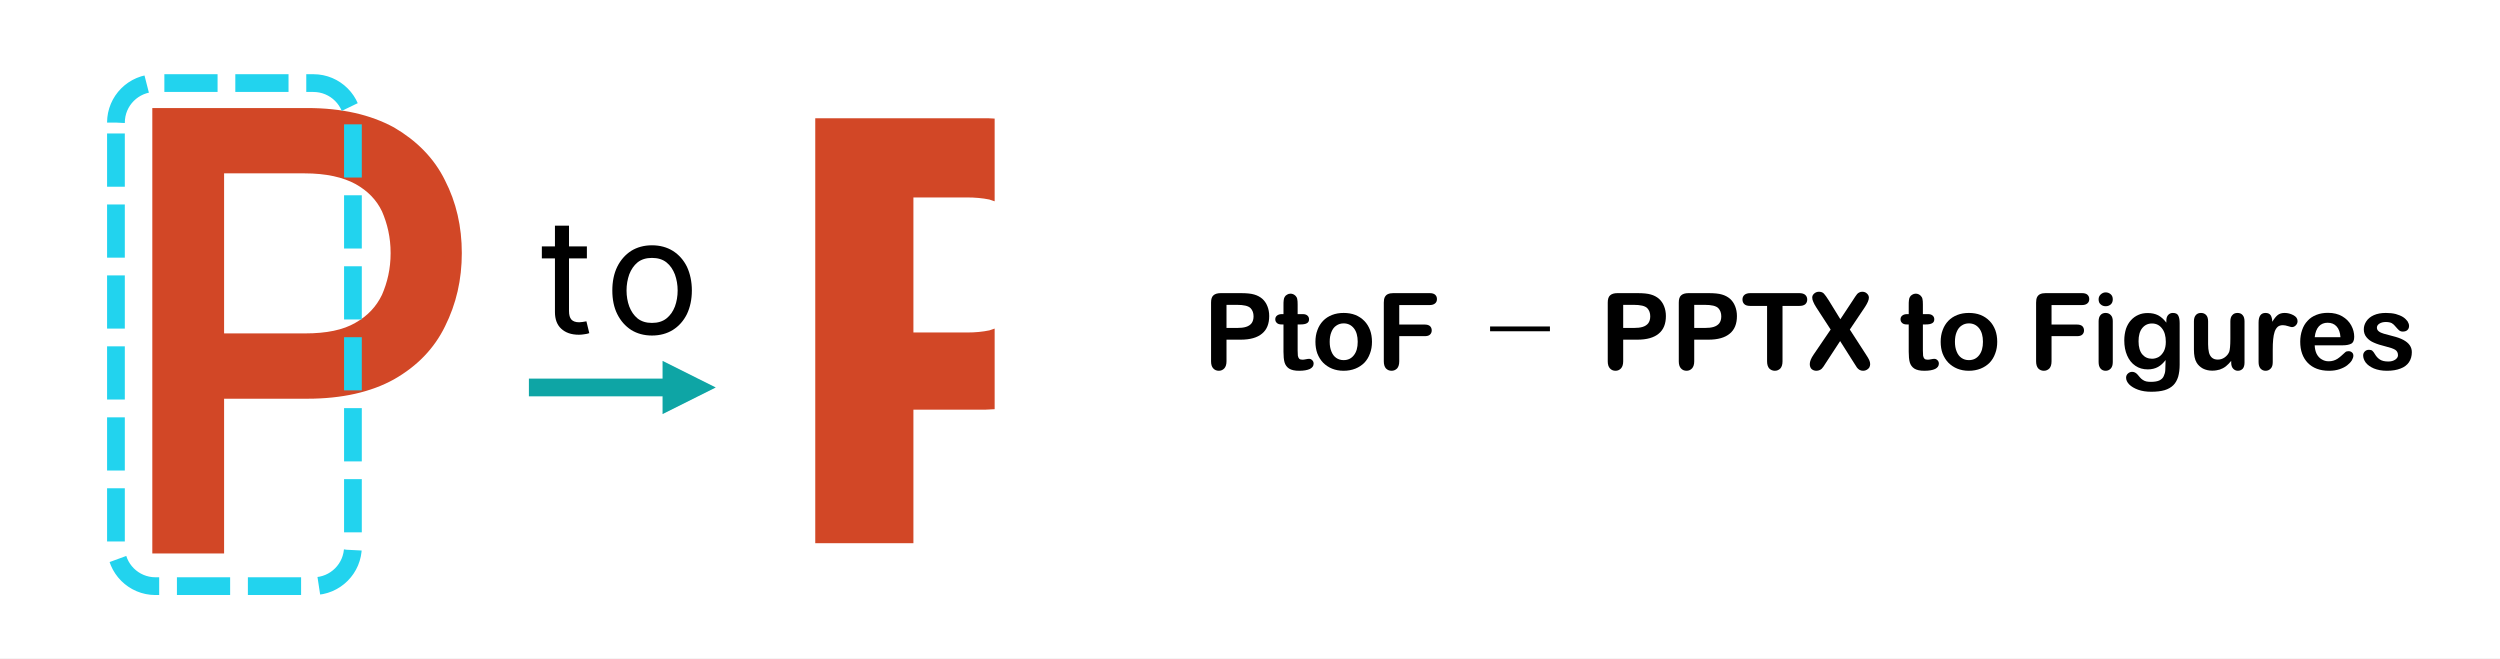
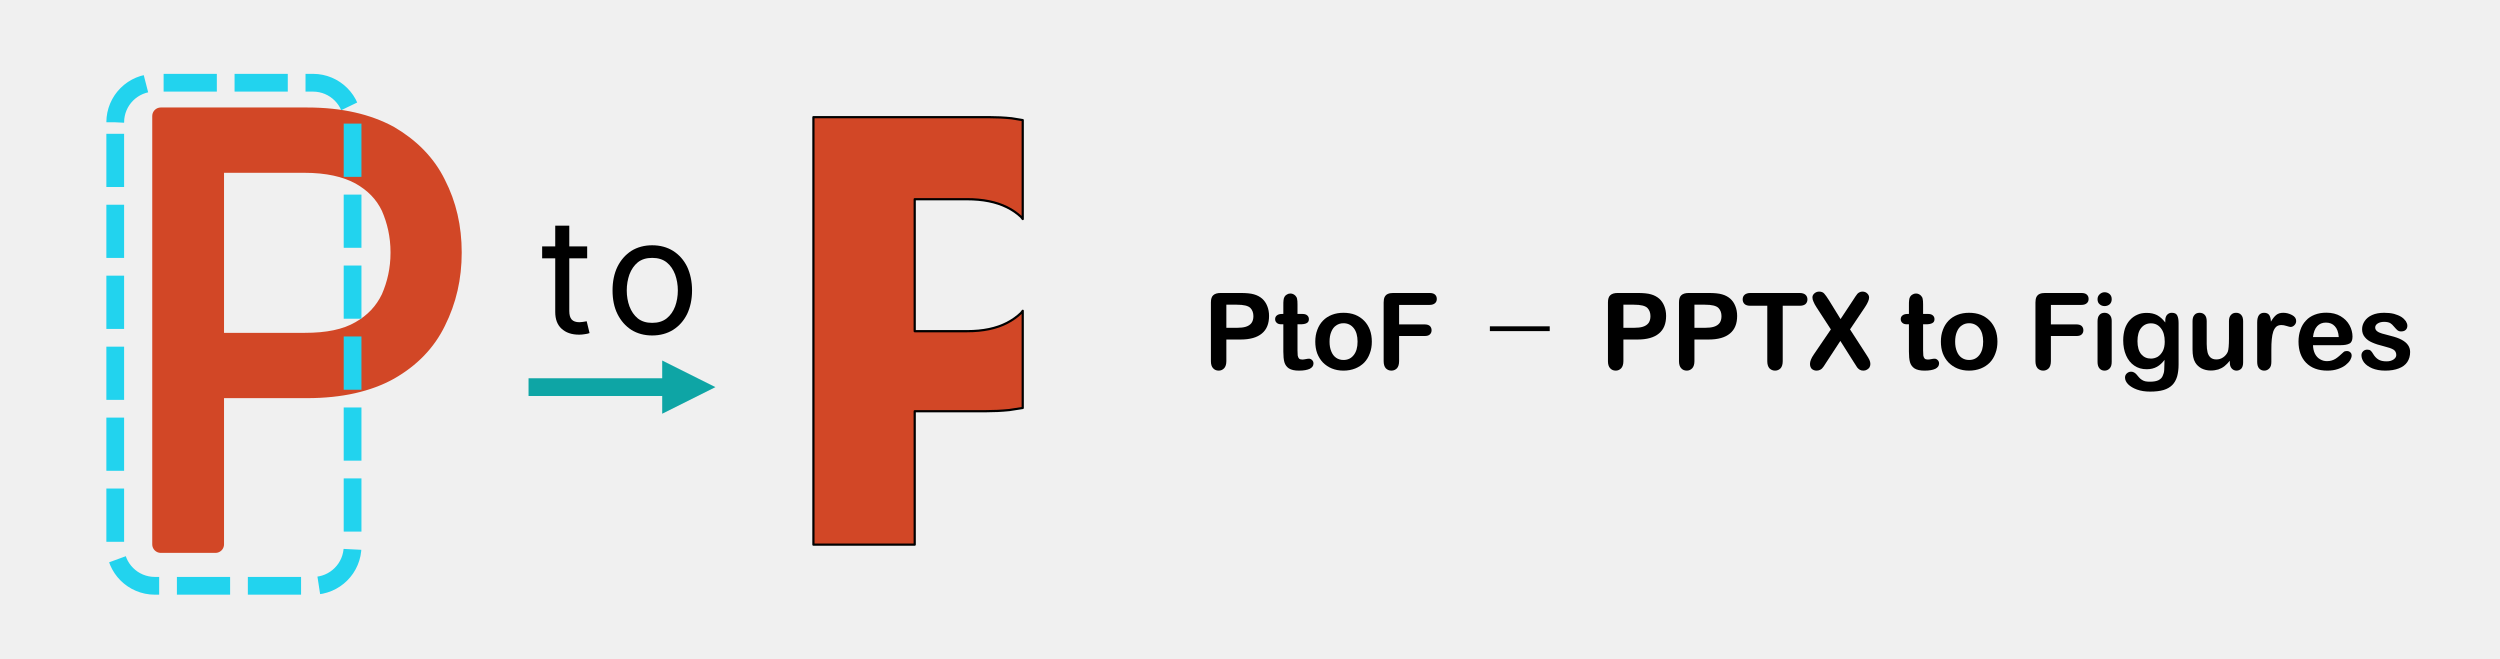
<svg xmlns="http://www.w3.org/2000/svg" xmlns:xlink="http://www.w3.org/1999/xlink" version="1.1" width="845.623" height="222.68" viewBox="0 0 845.623 222.68">
  <defs>
    <clipPath id="clip_1">
      <path transform="matrix(1,0,0,-1,-86.66055,458.0651)" d="M86.661 235.385H932.284V458.065H86.661Z" />
    </clipPath>
    <clipPath id="clip_2">
      <path transform="matrix(1,0,0,-1,-86.66055,458.0651)" d="M0 0H960V540H0Z" />
    </clipPath>
    <clipPath id="clip_3">
      <path transform="matrix(1,0,0,-1,-86.66055,458.0651)" d="M0 0H960V540H0Z" clip-rule="evenodd" />
    </clipPath>
-     <clipPath id="clip_4">
+     <path id="font_4_375" d="M.088 0V.728H.337C.394 .728 .44 .717 .477 .697 .513 .676 .541 .648 .558 .613 .576 .578 .585 .539 .585 .496 .585 .453 .576 .414 .558 .378 .541 .343 .514 .315 .477 .294 .441 .274 .394 .263 .337 .263H.161V.345H.333C.371 .345 .402 .351 .426 .365 .449 .378 .466 .396 .477 .419 .487 .442 .493 .467 .493 .496 .493 .525 .487 .55 .477 .573 .466 .596 .449 .613 .426 .626 .402 .639 .371 .646 .332 .646H.181V0H.088Z" />
+     <clipPath id="clip_5">
      <path transform="matrix(1,0,0,-1,-86.66055,458.0651)" d="M0 0H960V540H0Z" clip-rule="evenodd" />
    </clipPath>
-     <path id="font_5_375" d="M.088 0V.728H.337C.394 .728 .44 .717 .477 .697 .513 .676 .541 .648 .558 .613 .576 .578 .585 .539 .585 .496 .585 .453 .576 .414 .558 .378 .541 .343 .514 .315 .477 .294 .441 .274 .394 .263 .337 .263H.161V.345H.333C.371 .345 .402 .351 .426 .365 .449 .378 .466 .396 .477 .419 .487 .442 .493 .467 .493 .496 .493 .525 .487 .55 .477 .573 .466 .596 .449 .613 .426 .626 .402 .639 .371 .646 .332 .646H.181V0H.088Z" />
-     <clipPath id="clip_6">
+     <path id="font_6_888" d="M.292 .546V.471H.01V.546H.292M.092 .676H.18V.142C.18 .117 .185 .099 .195 .088 .205 .077 .221 .071 .244 .071 .25 .071 .257 .072 .265 .073 .274 .075 .282 .076 .289 .077L.307 .003C.298-0 .288-.003 .276-.004 .265-.006 .253-.007 .242-.007 .194-.007 .158 .006 .131 .031 .105 .055 .092 .09 .092 .135V.676Z" />
+     <path id="font_6_790" d="M.299-.012C.25-.012 .206 0 .169 .023 .132 .047 .103 .08 .082 .122 .061 .164 .051 .214 .051 .27 .051 .326 .061 .376 .082 .419 .103 .461 .132 .494 .169 .518 .206 .541 .25 .553 .299 .553 .349 .553 .393 .541 .43 .518 .468 .494 .497 .461 .518 .419 .538 .376 .549 .326 .549 .27 .549 .214 .538 .164 .518 .122 .497 .08 .468 .047 .43 .023 .393 0 .349-.012 .299-.012M.299 .067C.336 .067 .366 .076 .39 .095 .414 .114 .431 .139 .443 .17 .454 .2 .46 .234 .46 .27 .46 .306 .454 .339 .443 .37 .431 .401 .414 .427 .39 .446 .366 .465 .336 .474 .299 .474 .263 .474 .233 .465 .209 .446 .186 .427 .169 .402 .157 .371 .146 .34 .14 .306 .14 .27 .14 .234 .146 .2 .157 .17 .169 .139 .186 .114 .209 .095 .233 .076 .263 .067 .299 .067Z" />
+     <clipPath id="clip_7">
      <path transform="matrix(1,0,0,-1,-86.66055,458.0651)" d="M0 0H960V540H0Z" clip-rule="evenodd" />
    </clipPath>
-     <path id="font_7_888" d="M.292 .546V.471H.01V.546H.292M.092 .676H.18V.142C.18 .117 .185 .099 .195 .088 .205 .077 .221 .071 .244 .071 .25 .071 .257 .072 .265 .073 .274 .075 .282 .076 .289 .077L.307 .003C.298-0 .288-.003 .276-.004 .265-.006 .253-.007 .242-.007 .194-.007 .158 .006 .131 .031 .105 .055 .092 .09 .092 .135V.676Z" />
-     <path id="font_7_790" d="M.299-.012C.25-.012 .206 0 .169 .023 .132 .047 .103 .08 .082 .122 .061 .164 .051 .214 .051 .27 .051 .326 .061 .376 .082 .419 .103 .461 .132 .494 .169 .518 .206 .541 .25 .553 .299 .553 .349 .553 .393 .541 .43 .518 .468 .494 .497 .461 .518 .419 .538 .376 .549 .326 .549 .27 .549 .214 .538 .164 .518 .122 .497 .08 .468 .047 .43 .023 .393 0 .349-.012 .299-.012M.299 .067C.336 .067 .366 .076 .39 .095 .414 .114 .431 .139 .443 .17 .454 .2 .46 .234 .46 .27 .46 .306 .454 .339 .443 .37 .431 .401 .414 .427 .39 .446 .366 .465 .336 .474 .299 .474 .263 .474 .233 .465 .209 .446 .186 .427 .169 .402 .157 .371 .146 .34 .14 .306 .14 .27 .14 .234 .146 .2 .157 .17 .169 .139 .186 .114 .209 .095 .233 .076 .263 .067 .299 .067Z" />
-     <clipPath id="clip_8">
+     <path id="font_8_51" d="M.356 .279H.223V.076C.223 .047 .216 .025 .203 .01 .189-.005 .172-.013 .151-.013 .129-.013 .111-.005 .098 .01 .085 .024 .078 .046 .078 .075V.627C.078 .659 .085 .682 .1 .695 .115 .709 .138 .716 .17 .716H.356C.411 .716 .453 .712 .483 .703 .512 .695 .538 .681 .559 .663 .58 .644 .596 .621 .607 .593 .618 .566 .624 .535 .624 .501 .624 .428 .602 .373 .557 .336 .512 .298 .445 .279 .356 .279M.321 .606H.223V.389H.321C.355 .389 .384 .392 .406 .399 .429 .406 .447 .418 .459 .434 .471 .451 .477 .472 .477 .498 .477 .529 .468 .555 .449 .575 .428 .596 .386 .606 .321 .606Z" />
+     <path id="font_8_87" d="M.076 .519H.091V.598C.091 .62 .091 .637 .093 .649 .094 .661 .097 .671 .102 .68 .107 .689 .115 .697 .125 .702 .134 .708 .145 .711 .157 .711 .174 .711 .189 .705 .203 .692 .212 .683 .218 .673 .22 .661 .223 .649 .224 .632 .224 .609V.519H.273C.292 .519 .306 .514 .316 .505 .326 .496 .331 .485 .331 .47 .331 .452 .324 .44 .31 .433 .296 .425 .275 .422 .249 .422H.224V.177C.224 .156 .225 .14 .226 .129 .228 .117 .232 .108 .238 .101 .244 .094 .255 .091 .269 .091 .277 .091 .287 .092 .301 .095 .314 .098 .325 .099 .332 .099 .343 .099 .352 .095 .361 .086 .37 .077 .374 .067 .374 .054 .374 .032 .362 .016 .339 .004 .315-.007 .282-.013 .238-.013 .196-.013 .165-.006 .143 .008 .122 .022 .108 .042 .101 .066 .094 .091 .091 .124 .091 .166V.422H.073C.054 .422 .039 .426 .029 .436 .019 .445 .014 .456 .014 .47 .014 .485 .019 .496 .03 .505 .041 .514 .056 .519 .076 .519Z" />
+     <path id="font_8_82" d="M.568 .259C.568 .219 .562 .182 .549 .149 .537 .115 .519 .086 .496 .062 .472 .038 .444 .02 .412 .007 .379-.006 .342-.013 .302-.013 .261-.013 .225-.006 .193 .007 .161 .02 .133 .039 .109 .063 .086 .087 .068 .116 .055 .149 .043 .182 .037 .219 .037 .259 .037 .299 .043 .336 .056 .37 .068 .403 .086 .432 .109 .456 .132 .48 .16 .498 .193 .511 .226 .524 .262 .53 .302 .53 .342 .53 .379 .524 .412 .511 .444 .498 .473 .479 .496 .455 .52 .431 .537 .402 .55 .369 .562 .336 .568 .299 .568 .259M.434 .259C.434 .313 .422 .356 .398 .386 .374 .416 .342 .432 .302 .432 .276 .432 .253 .425 .233 .411 .213 .398 .198 .378 .187 .351 .176 .325 .171 .294 .171 .259 .171 .224 .176 .194 .187 .168 .197 .142 .212 .122 .232 .108 .252 .094 .275 .087 .302 .087 .342 .087 .374 .102 .398 .133 .422 .163 .434 .205 .434 .259Z" />
+     <path id="font_8_41" d="M.506 .604H.22V.421H.459C.481 .421 .498 .416 .509 .406 .519 .396 .525 .383 .525 .366 .525 .349 .519 .336 .508 .326 .497 .316 .481 .312 .459 .312H.22V.076C.22 .046 .213 .024 .2 .009 .186-.005 .169-.013 .148-.013 .126-.013 .109-.005 .095 .009 .082 .024 .075 .046 .075 .076V.627C.075 .648 .078 .665 .084 .678 .091 .691 .1 .701 .114 .707 .127 .713 .144 .716 .164 .716H.506C.529 .716 .546 .711 .557 .701 .569 .69 .574 .677 .574 .66 .574 .644 .569 .63 .557 .62 .546 .61 .529 .604 .506 .604Z" />
+     <clipPath id="clip_9">
      <path transform="matrix(1,0,0,-1,-86.66055,458.0651)" d="M0 0H960V540H0Z" clip-rule="evenodd" />
    </clipPath>
-     <path id="font_9_51" d="M.356 .279H.223V.076C.223 .047 .216 .025 .203 .01 .189-.005 .172-.013 .151-.013 .129-.013 .111-.005 .098 .01 .085 .024 .078 .046 .078 .075V.627C.078 .659 .085 .682 .1 .695 .115 .709 .138 .716 .17 .716H.356C.411 .716 .453 .712 .483 .703 .512 .695 .538 .681 .559 .663 .58 .644 .596 .621 .607 .593 .618 .566 .624 .535 .624 .501 .624 .428 .602 .373 .557 .336 .512 .298 .445 .279 .356 .279M.321 .606H.223V.389H.321C.355 .389 .384 .392 .406 .399 .429 .406 .447 .418 .459 .434 .471 .451 .477 .472 .477 .498 .477 .529 .468 .555 .449 .575 .428 .596 .386 .606 .321 .606Z" />
-     <path id="font_9_87" d="M.076 .519H.091V.598C.091 .62 .091 .637 .093 .649 .094 .661 .097 .671 .102 .68 .107 .689 .115 .697 .125 .702 .134 .708 .145 .711 .157 .711 .174 .711 .189 .705 .203 .692 .212 .683 .218 .673 .22 .661 .223 .649 .224 .632 .224 .609V.519H.273C.292 .519 .306 .514 .316 .505 .326 .496 .331 .485 .331 .47 .331 .452 .324 .44 .31 .433 .296 .425 .275 .422 .249 .422H.224V.177C.224 .156 .225 .14 .226 .129 .228 .117 .232 .108 .238 .101 .244 .094 .255 .091 .269 .091 .277 .091 .287 .092 .301 .095 .314 .098 .325 .099 .332 .099 .343 .099 .352 .095 .361 .086 .37 .077 .374 .067 .374 .054 .374 .032 .362 .016 .339 .004 .315-.007 .282-.013 .238-.013 .196-.013 .165-.006 .143 .008 .122 .022 .108 .042 .101 .066 .094 .091 .091 .124 .091 .166V.422H.073C.054 .422 .039 .426 .029 .436 .019 .445 .014 .456 .014 .47 .014 .485 .019 .496 .03 .505 .041 .514 .056 .519 .076 .519Z" />
-     <path id="font_9_82" d="M.568 .259C.568 .219 .562 .182 .549 .149 .537 .115 .519 .086 .496 .062 .472 .038 .444 .02 .412 .007 .379-.006 .342-.013 .302-.013 .261-.013 .225-.006 .193 .007 .161 .02 .133 .039 .109 .063 .086 .087 .068 .116 .055 .149 .043 .182 .037 .219 .037 .259 .037 .299 .043 .336 .056 .37 .068 .403 .086 .432 .109 .456 .132 .48 .16 .498 .193 .511 .226 .524 .262 .53 .302 .53 .342 .53 .379 .524 .412 .511 .444 .498 .473 .479 .496 .455 .52 .431 .537 .402 .55 .369 .562 .336 .568 .299 .568 .259M.434 .259C.434 .313 .422 .356 .398 .386 .374 .416 .342 .432 .302 .432 .276 .432 .253 .425 .233 .411 .213 .398 .198 .378 .187 .351 .176 .325 .171 .294 .171 .259 .171 .224 .176 .194 .187 .168 .197 .142 .212 .122 .232 .108 .252 .094 .275 .087 .302 .087 .342 .087 .374 .102 .398 .133 .422 .163 .434 .205 .434 .259Z" />
-     <path id="font_9_41" d="M.506 .604H.22V.421H.459C.481 .421 .498 .416 .509 .406 .519 .396 .525 .383 .525 .366 .525 .349 .519 .336 .508 .326 .497 .316 .481 .312 .459 .312H.22V.076C.22 .046 .213 .024 .2 .009 .186-.005 .169-.013 .148-.013 .126-.013 .109-.005 .095 .009 .082 .024 .075 .046 .075 .076V.627C.075 .648 .078 .665 .084 .678 .091 .691 .1 .701 .114 .707 .127 .713 .144 .716 .164 .716H.506C.529 .716 .546 .711 .557 .701 .569 .69 .574 .677 .574 .66 .574 .644 .569 .63 .557 .62 .546 .61 .529 .604 .506 .604Z" />
-     <clipPath id="clip_10">
+     <path id="font_10_695" d="M.781 .403V.358H.219V.403H.781Z" />
+     <clipPath id="clip_11">
      <path transform="matrix(1,0,0,-1,-86.66055,458.0651)" d="M0 0H960V540H0Z" clip-rule="evenodd" />
    </clipPath>
-     <path id="font_11_695" d="M.781 .403V.358H.219V.403H.781Z" />
-     <clipPath id="clip_12">
-       <path transform="matrix(1,0,0,-1,-86.66055,458.0651)" d="M0 0H960V540H0Z" clip-rule="evenodd" />
-     </clipPath>
-     <path id="font_9_55" d="M.543 .596H.385V.076C.385 .046 .378 .024 .365 .009 .351-.005 .334-.013 .313-.013 .292-.013 .274-.005 .26 .009 .247 .024 .24 .046 .24 .076V.596H.082C.057 .596 .039 .601 .027 .612 .015 .623 .009 .638 .009 .656 .009 .674 .015 .689 .028 .7 .04 .71 .058 .716 .082 .716H.543C.568 .716 .587 .71 .599 .699 .611 .688 .617 .673 .617 .656 .617 .638 .611 .623 .599 .612 .586 .601 .568 .596 .543 .596Z" />
-     <path id="font_9_59" d="M.052 .139 .212 .374 .077 .582C.064 .602 .055 .619 .049 .634 .042 .648 .039 .662 .039 .675 .039 .689 .045 .701 .057 .712 .07 .723 .084 .729 .102 .729 .122 .729 .138 .723 .149 .711 .16 .699 .176 .677 .196 .645L.303 .471 .418 .645C.427 .659 .435 .672 .442 .682 .449 .693 .455 .701 .461 .708 .468 .715 .475 .72 .482 .723 .49 .727 .499 .729 .509 .729 .527 .729 .542 .723 .553 .712 .565 .701 .571 .688 .571 .673 .571 .652 .558 .622 .533 .584L.392 .374 .544 .139C.558 .118 .568 .101 .574 .088 .58 .074 .583 .062 .583 .049 .583 .038 .58 .028 .575 .018 .569 .009 .561 .001 .551-.004 .541-.01 .53-.013 .517-.013 .503-.013 .492-.01 .482-.004 .473 .002 .465 .009 .459 .017 .454 .026 .443 .042 .427 .067L.301 .266 .167 .061C.157 .044 .149 .033 .145 .027 .14 .02 .135 .014 .129 .007 .123 .001 .115-.004 .107-.007 .098-.011 .089-.013 .077-.013 .06-.013 .045-.007 .033 .003 .022 .014 .016 .03 .016 .05 .016 .075 .028 .104 .052 .139Z" />
-     <path id="font_9_3" d="M0 0Z" />
-     <path id="font_9_76" d="M.202 .454V.069C.202 .042 .196 .022 .183 .008 .17-.006 .154-.013 .135-.013 .115-.013 .099-.006 .087 .008 .075 .022 .069 .042 .069 .069V.451C.069 .477 .075 .497 .087 .51 .099 .524 .115 .53 .135 .53 .154 .53 .17 .524 .183 .51 .196 .497 .202 .478 .202 .454M.136 .593C.118 .593 .102 .598 .089 .61 .075 .621 .069 .637 .069 .658 .069 .677 .076 .692 .089 .704 .103 .717 .118 .723 .136 .723 .153 .723 .169 .717 .182 .706 .195 .695 .202 .679 .202 .658 .202 .638 .196 .622 .183 .61 .17 .599 .154 .593 .136 .593Z" />
-     <path id="font_9_74" d="M.559 .433V.045C.559 .001 .554-.037 .545-.069 .535-.101 .52-.128 .5-.148 .479-.169 .451-.185 .418-.195 .384-.205 .342-.21 .292-.21 .246-.21 .205-.204 .169-.191 .133-.178 .105-.161 .085-.141 .066-.121 .056-.1 .056-.078 .056-.062 .062-.049 .073-.039 .084-.029 .097-.023 .113-.023 .132-.023 .149-.032 .164-.049 .171-.058 .179-.066 .186-.075 .194-.084 .202-.092 .212-.098 .221-.105 .232-.109 .245-.113 .258-.116 .273-.117 .29-.117 .325-.117 .351-.112 .37-.103 .389-.093 .403-.08 .41-.062 .418-.045 .423-.027 .424-.007 .425 .013 .426 .045 .427 .088 .406 .06 .383 .038 .356 .023 .329 .008 .297 0 .26 0 .215 0 .176 .011 .143 .034 .109 .057 .084 .089 .066 .13 .048 .171 .039 .218 .039 .272 .039 .312 .045 .348 .055 .381 .066 .413 .082 .44 .102 .462 .122 .484 .146 .501 .172 .512 .198 .524 .227 .529 .259 .529 .297 .529 .329 .522 .357 .508 .385 .493 .41 .47 .434 .439V.458C.434 .481 .44 .499 .451 .511 .463 .524 .477 .53 .495 .53 .521 .53 .538 .522 .546 .505 .555 .488 .559 .464 .559 .433M.173 .264C.173 .21 .185 .169 .208 .141 .232 .113 .262 .1 .3 .1 .322 .1 .343 .106 .363 .117 .382 .129 .398 .147 .411 .171 .423 .195 .429 .224 .429 .258 .429 .313 .417 .355 .393 .385 .369 .416 .338 .431 .299 .431 .261 .431 .23 .416 .207 .387 .184 .358 .173 .317 .173 .264Z" />
-     <path id="font_9_88" d="M.415 .063V.08C.399 .06 .382 .043 .365 .029 .347 .015 .328 .005 .307-.002 .286-.008 .263-.012 .236-.012 .204-.012 .175-.005 .149 .008 .124 .022 .104 .04 .09 .064 .073 .092 .065 .133 .065 .186V.451C.065 .477 .071 .497 .083 .51 .095 .524 .111 .53 .131 .53 .151 .53 .167 .524 .18 .51 .192 .497 .198 .477 .198 .451V.237C.198 .206 .201 .18 .206 .159 .211 .138 .221 .122 .234 .11 .248 .098 .266 .092 .289 .092 .312 .092 .333 .098 .353 .112 .372 .125 .387 .143 .396 .164 .403 .183 .407 .224 .407 .288V.451C.407 .477 .413 .497 .426 .51 .438 .524 .454 .53 .474 .53 .494 .53 .51 .524 .522 .51 .534 .497 .54 .477 .54 .451V.064C.54 .038 .534 .019 .523 .006 .511-.006 .496-.013 .478-.013 .46-.013 .445-.006 .433 .007 .421 .02 .415 .039 .415 .063Z" />
-     <path id="font_9_85" d="M.201 .18V.068C.201 .041 .195 .021 .182 .008 .169-.006 .153-.013 .134-.013 .115-.013 .099-.006 .086 .008 .074 .022 .068 .042 .068 .069V.44C.068 .5 .09 .53 .133 .53 .155 .53 .171 .523 .181 .509 .19 .495 .196 .474 .197 .447 .213 .474 .229 .495 .246 .509 .263 .523 .285 .53 .313 .53 .341 .53 .368 .523 .395 .509 .421 .495 .434 .477 .434 .453 .434 .437 .428 .424 .417 .413 .406 .402 .394 .397 .381 .397 .376 .397 .364 .4 .345 .406 .327 .412 .31 .415 .296 .415 .276 .415 .26 .41 .248 .4 .236 .389 .226 .374 .219 .354 .212 .334 .208 .31 .205 .282 .202 .254 .201 .22 .201 .18Z" />
-     <path id="font_9_72" d="M.441 .226H.18C.181 .195 .187 .169 .198 .146 .21 .123 .226 .105 .246 .094 .266 .082 .287 .076 .311 .076 .327 .076 .342 .078 .355 .082 .368 .086 .381 .091 .393 .099 .405 .107 .417 .116 .427 .125 .438 .134 .451 .146 .468 .162 .475 .168 .484 .171 .497 .171 .511 .171 .522 .167 .53 .159 .539 .152 .543 .141 .543 .128 .543 .116 .538 .101 .529 .085 .519 .069 .505 .054 .486 .039 .467 .024 .443 .012 .414 .002 .385-.008 .352-.013 .315-.013 .229-.013 .163 .012 .115 .061 .068 .11 .044 .176 .044 .26 .044 .299 .05 .336 .062 .37 .073 .403 .09 .432 .113 .456 .135 .481 .163 .499 .196 .512 .229 .525 .265 .531 .305 .531 .357 .531 .402 .52 .439 .498 .476 .476 .504 .448 .523 .413 .542 .378 .551 .342 .551 .306 .551 .272 .541 .25 .522 .241 .503 .231 .476 .226 .441 .226M.18 .302H.422C.419 .347 .406 .382 .385 .404 .364 .427 .336 .438 .301 .438 .268 .438 .24 .427 .219 .404 .198 .381 .185 .347 .18 .302Z" />
-     <path id="font_9_86" d="M.498 .162C.498 .125 .489 .094 .471 .067 .453 .041 .427 .021 .392 .008 .357-.006 .314-.013 .264-.013 .216-.013 .175-.005 .141 .009 .107 .024 .082 .042 .065 .064 .049 .086 .041 .109 .041 .131 .041 .146 .046 .158 .057 .169 .067 .179 .08 .184 .096 .184 .11 .184 .121 .181 .128 .174 .136 .167 .143 .157 .15 .145 .164 .121 .18 .104 .199 .092 .218 .08 .244 .074 .277 .074 .304 .074 .325 .08 .343 .092 .36 .104 .368 .118 .368 .133 .368 .156 .359 .173 .342 .184 .324 .195 .295 .205 .254 .215 .208 .226 .171 .238 .142 .251 .113 .263 .09 .28 .073 .301 .056 .321 .047 .346 .047 .376 .047 .403 .055 .428 .071 .452 .087 .476 .11 .495 .141 .509 .172 .523 .21 .53 .254 .53 .288 .53 .319 .527 .347 .52 .374 .512 .397 .503 .416 .491 .434 .479 .448 .465 .458 .451 .467 .436 .472 .422 .472 .408 .472 .392 .467 .38 .457 .37 .447 .36 .432 .355 .413 .355 .399 .355 .388 .359 .378 .367 .369 .375 .358 .387 .345 .402 .335 .415 .323 .426 .31 .434 .296 .441 .277 .445 .254 .445 .23 .445 .21 .44 .194 .43 .178 .42 .17 .407 .17 .392 .17 .378 .176 .366 .188 .357 .199 .348 .215 .341 .235 .335 .255 .329 .282 .322 .317 .313 .358 .303 .392 .291 .418 .277 .444 .263 .464 .247 .478 .227 .491 .208 .498 .187 .498 .162Z" />
+     <path id="font_8_55" d="M.543 .596H.385V.076C.385 .046 .378 .024 .365 .009 .351-.005 .334-.013 .313-.013 .292-.013 .274-.005 .26 .009 .247 .024 .24 .046 .24 .076V.596H.082C.057 .596 .039 .601 .027 .612 .015 .623 .009 .638 .009 .656 .009 .674 .015 .689 .028 .7 .04 .71 .058 .716 .082 .716H.543C.568 .716 .587 .71 .599 .699 .611 .688 .617 .673 .617 .656 .617 .638 .611 .623 .599 .612 .586 .601 .568 .596 .543 .596Z" />
+     <path id="font_8_59" d="M.052 .139 .212 .374 .077 .582C.064 .602 .055 .619 .049 .634 .042 .648 .039 .662 .039 .675 .039 .689 .045 .701 .057 .712 .07 .723 .084 .729 .102 .729 .122 .729 .138 .723 .149 .711 .16 .699 .176 .677 .196 .645L.303 .471 .418 .645C.427 .659 .435 .672 .442 .682 .449 .693 .455 .701 .461 .708 .468 .715 .475 .72 .482 .723 .49 .727 .499 .729 .509 .729 .527 .729 .542 .723 .553 .712 .565 .701 .571 .688 .571 .673 .571 .652 .558 .622 .533 .584L.392 .374 .544 .139C.558 .118 .568 .101 .574 .088 .58 .074 .583 .062 .583 .049 .583 .038 .58 .028 .575 .018 .569 .009 .561 .001 .551-.004 .541-.01 .53-.013 .517-.013 .503-.013 .492-.01 .482-.004 .473 .002 .465 .009 .459 .017 .454 .026 .443 .042 .427 .067L.301 .266 .167 .061C.157 .044 .149 .033 .145 .027 .14 .02 .135 .014 .129 .007 .123 .001 .115-.004 .107-.007 .098-.011 .089-.013 .077-.013 .06-.013 .045-.007 .033 .003 .022 .014 .016 .03 .016 .05 .016 .075 .028 .104 .052 .139Z" />
+     <path id="font_8_3" d="M0 0Z" />
+     <path id="font_8_76" d="M.202 .454V.069C.202 .042 .196 .022 .183 .008 .17-.006 .154-.013 .135-.013 .115-.013 .099-.006 .087 .008 .075 .022 .069 .042 .069 .069V.451C.069 .477 .075 .497 .087 .51 .099 .524 .115 .53 .135 .53 .154 .53 .17 .524 .183 .51 .196 .497 .202 .478 .202 .454M.136 .593C.118 .593 .102 .598 .089 .61 .075 .621 .069 .637 .069 .658 .069 .677 .076 .692 .089 .704 .103 .717 .118 .723 .136 .723 .153 .723 .169 .717 .182 .706 .195 .695 .202 .679 .202 .658 .202 .638 .196 .622 .183 .61 .17 .599 .154 .593 .136 .593Z" />
+     <path id="font_8_74" d="M.559 .433V.045C.559 .001 .554-.037 .545-.069 .535-.101 .52-.128 .5-.148 .479-.169 .451-.185 .418-.195 .384-.205 .342-.21 .292-.21 .246-.21 .205-.204 .169-.191 .133-.178 .105-.161 .085-.141 .066-.121 .056-.1 .056-.078 .056-.062 .062-.049 .073-.039 .084-.029 .097-.023 .113-.023 .132-.023 .149-.032 .164-.049 .171-.058 .179-.066 .186-.075 .194-.084 .202-.092 .212-.098 .221-.105 .232-.109 .245-.113 .258-.116 .273-.117 .29-.117 .325-.117 .351-.112 .37-.103 .389-.093 .403-.08 .41-.062 .418-.045 .423-.027 .424-.007 .425 .013 .426 .045 .427 .088 .406 .06 .383 .038 .356 .023 .329 .008 .297 0 .26 0 .215 0 .176 .011 .143 .034 .109 .057 .084 .089 .066 .13 .048 .171 .039 .218 .039 .272 .039 .312 .045 .348 .055 .381 .066 .413 .082 .44 .102 .462 .122 .484 .146 .501 .172 .512 .198 .524 .227 .529 .259 .529 .297 .529 .329 .522 .357 .508 .385 .493 .41 .47 .434 .439V.458C.434 .481 .44 .499 .451 .511 .463 .524 .477 .53 .495 .53 .521 .53 .538 .522 .546 .505 .555 .488 .559 .464 .559 .433M.173 .264C.173 .21 .185 .169 .208 .141 .232 .113 .262 .1 .3 .1 .322 .1 .343 .106 .363 .117 .382 .129 .398 .147 .411 .171 .423 .195 .429 .224 .429 .258 .429 .313 .417 .355 .393 .385 .369 .416 .338 .431 .299 .431 .261 .431 .23 .416 .207 .387 .184 .358 .173 .317 .173 .264Z" />
+     <path id="font_8_88" d="M.415 .063V.08C.399 .06 .382 .043 .365 .029 .347 .015 .328 .005 .307-.002 .286-.008 .263-.012 .236-.012 .204-.012 .175-.005 .149 .008 .124 .022 .104 .04 .09 .064 .073 .092 .065 .133 .065 .186V.451C.065 .477 .071 .497 .083 .51 .095 .524 .111 .53 .131 .53 .151 .53 .167 .524 .18 .51 .192 .497 .198 .477 .198 .451V.237C.198 .206 .201 .18 .206 .159 .211 .138 .221 .122 .234 .11 .248 .098 .266 .092 .289 .092 .312 .092 .333 .098 .353 .112 .372 .125 .387 .143 .396 .164 .403 .183 .407 .224 .407 .288V.451C.407 .477 .413 .497 .426 .51 .438 .524 .454 .53 .474 .53 .494 .53 .51 .524 .522 .51 .534 .497 .54 .477 .54 .451V.064C.54 .038 .534 .019 .523 .006 .511-.006 .496-.013 .478-.013 .46-.013 .445-.006 .433 .007 .421 .02 .415 .039 .415 .063Z" />
+     <path id="font_8_85" d="M.201 .18V.068C.201 .041 .195 .021 .182 .008 .169-.006 .153-.013 .134-.013 .115-.013 .099-.006 .086 .008 .074 .022 .068 .042 .068 .069V.44C.068 .5 .09 .53 .133 .53 .155 .53 .171 .523 .181 .509 .19 .495 .196 .474 .197 .447 .213 .474 .229 .495 .246 .509 .263 .523 .285 .53 .313 .53 .341 .53 .368 .523 .395 .509 .421 .495 .434 .477 .434 .453 .434 .437 .428 .424 .417 .413 .406 .402 .394 .397 .381 .397 .376 .397 .364 .4 .345 .406 .327 .412 .31 .415 .296 .415 .276 .415 .26 .41 .248 .4 .236 .389 .226 .374 .219 .354 .212 .334 .208 .31 .205 .282 .202 .254 .201 .22 .201 .18Z" />
+     <path id="font_8_72" d="M.441 .226H.18C.181 .195 .187 .169 .198 .146 .21 .123 .226 .105 .246 .094 .266 .082 .287 .076 .311 .076 .327 .076 .342 .078 .355 .082 .368 .086 .381 .091 .393 .099 .405 .107 .417 .116 .427 .125 .438 .134 .451 .146 .468 .162 .475 .168 .484 .171 .497 .171 .511 .171 .522 .167 .53 .159 .539 .152 .543 .141 .543 .128 .543 .116 .538 .101 .529 .085 .519 .069 .505 .054 .486 .039 .467 .024 .443 .012 .414 .002 .385-.008 .352-.013 .315-.013 .229-.013 .163 .012 .115 .061 .068 .11 .044 .176 .044 .26 .044 .299 .05 .336 .062 .37 .073 .403 .09 .432 .113 .456 .135 .481 .163 .499 .196 .512 .229 .525 .265 .531 .305 .531 .357 .531 .402 .52 .439 .498 .476 .476 .504 .448 .523 .413 .542 .378 .551 .342 .551 .306 .551 .272 .541 .25 .522 .241 .503 .231 .476 .226 .441 .226M.18 .302H.422C.419 .347 .406 .382 .385 .404 .364 .427 .336 .438 .301 .438 .268 .438 .24 .427 .219 .404 .198 .381 .185 .347 .18 .302Z" />
+     <path id="font_8_86" d="M.498 .162C.498 .125 .489 .094 .471 .067 .453 .041 .427 .021 .392 .008 .357-.006 .314-.013 .264-.013 .216-.013 .175-.005 .141 .009 .107 .024 .082 .042 .065 .064 .049 .086 .041 .109 .041 .131 .041 .146 .046 .158 .057 .169 .067 .179 .08 .184 .096 .184 .11 .184 .121 .181 .128 .174 .136 .167 .143 .157 .15 .145 .164 .121 .18 .104 .199 .092 .218 .08 .244 .074 .277 .074 .304 .074 .325 .08 .343 .092 .36 .104 .368 .118 .368 .133 .368 .156 .359 .173 .342 .184 .324 .195 .295 .205 .254 .215 .208 .226 .171 .238 .142 .251 .113 .263 .09 .28 .073 .301 .056 .321 .047 .346 .047 .376 .047 .403 .055 .428 .071 .452 .087 .476 .11 .495 .141 .509 .172 .523 .21 .53 .254 .53 .288 .53 .319 .527 .347 .52 .374 .512 .397 .503 .416 .491 .434 .479 .448 .465 .458 .451 .467 .436 .472 .422 .472 .408 .472 .392 .467 .38 .457 .37 .447 .36 .432 .355 .413 .355 .399 .355 .388 .359 .378 .367 .369 .375 .358 .387 .345 .402 .335 .415 .323 .426 .31 .434 .296 .441 .277 .445 .254 .445 .23 .445 .21 .44 .194 .43 .178 .42 .17 .407 .17 .392 .17 .378 .176 .366 .188 .357 .199 .348 .215 .341 .235 .335 .255 .329 .282 .322 .317 .313 .358 .303 .392 .291 .418 .277 .444 .263 .464 .247 .478 .227 .491 .208 .498 .187 .498 .162Z" />
  </defs>
  <g clip-path="url(#clip_1)">
    <g clip-path="url(#clip_2)">
+       <path transform="matrix(1,0,0,-1,-86.66055,458.0651)" d="M361.8 418.44H421C423.72 418.44 426.34 418.31 428.87 418.05L432.6 417.44V383.97L432.05 384.68C430.68 385.97 429.09 387.06 427.26 387.97 423.6 389.78 419.09 390.68 413.72 390.68H396.06V346.04H413.82C419.19 346.04 423.68 346.98 427.31 348.86 429.12 349.8 430.7 350.92 432.06 352.23L432.6 352.94V320.07L428.04 319.36C425.46 319.1 422.79 318.97 420.03 318.97H396.06V273.84H361.8V418.44Z" fill="#d24726" fill-rule="evenodd" />
+       <path transform="matrix(1,0,0,-1,-86.66055,458.0651)" stroke-width=".75" stroke-linecap="butt" stroke-linejoin="round" fill="none" stroke="#000000" d="M361.8 418.44H421C423.72 418.44 426.34 418.31 428.87 418.05L432.6 417.44V383.97L432.05 384.68C430.68 385.97 429.09 387.06 427.26 387.97 423.6 389.78 419.09 390.68 413.72 390.68H396.06V346.04H413.82C419.19 346.04 423.68 346.98 427.31 348.86 429.12 349.8 430.7 350.92 432.06 352.23L432.6 352.94V320.07L428.04 319.36C425.46 319.1 422.79 318.97 420.03 318.97H396.06V273.84H361.8V418.44Z" />
      <g clip-path="url(#clip_3)">
-         <path transform="matrix(1,0,0,-1,-86.66055,458.0651)" d="M0 0H960V540H0Z" fill="#ffffff" fill-rule="evenodd" />
+         <use data-text="P" xlink:href="#font_4_375" transform="matrix(199.01,0,0,-199.01,36.86945,184.1251)" fill="#d24726" />
+         <use data-text="P" xlink:href="#font_4_375" stroke-width=".029" stroke-linecap="butt" stroke-linejoin="round" transform="matrix(199.01,0,0,-199.01,36.86945,184.1251)" fill="none" stroke="#d24726" />
      </g>
-       <g clip-path="url(#clip_4)">
-         <use data-text="P" xlink:href="#font_5_375" transform="matrix(199.03,0,0,-199.03,36.88945,184.3251)" fill="#d24726" />
-         <use data-text="P" xlink:href="#font_5_375" stroke-width=".029" stroke-linecap="butt" stroke-miterlimit="10" stroke-linejoin="miter" transform="matrix(199.03,0,0,-199.03,36.88945,184.3251)" fill="none" stroke="#d24726" />
+       <path transform="matrix(1,0,0,-1,-86.66055,458.0651)" stroke-width="6" stroke-linecap="butt" stroke-dasharray="18,6" stroke-miterlimit="8" stroke-linejoin="miter" fill="none" stroke="#22d3ee" d="M125.64 416.7C125.64 424.09 131.63 430.08 139.02 430.08H192.54C199.93 430.08 205.92 424.09 205.92 416.7V273.3C205.92 265.91 199.93 259.92 192.54 259.92H139.02C131.63 259.92 125.64 265.91 125.64 273.3Z" />
+       <g clip-path="url(#clip_5)">
+         <use data-text="t" xlink:href="#font_6_888" transform="matrix(54,0,0,-54,182.8394,112.8251)" />
+         <use data-text="o" xlink:href="#font_6_790" transform="matrix(54,0,0,-54,204.4395,112.8251)" />
      </g>
-       <path transform="matrix(1,0,0,-1,-86.66055,458.0651)" stroke-width="6" stroke-linecap="butt" stroke-dasharray="18,6" stroke-miterlimit="10" stroke-linejoin="miter" fill="none" stroke="#22d3ee" d="M125.88 416.6C125.88 423.98 131.86 429.96 139.24 429.96H192.68C200.06 429.96 206.04 423.98 206.04 416.6V273.16C206.04 265.78 200.06 259.8 192.68 259.8H139.24C131.86 259.8 125.88 265.78 125.88 273.16Z" />
-       <path transform="matrix(1,0,0,-1,-86.66055,458.0651)" d="M361.92 418.56H421.01L423.6 418.43V389.28L421.15 390.1C418.9 390.55 416.43 390.78 413.75 390.78H396.12V346.1H413.85C416.53 346.1 418.99 346.34 421.23 346.81L423.6 347.63V319.18L420.05 319H396.12V273.84H361.92V418.56Z" fill="#d24726" fill-rule="evenodd" />
-       <path transform="matrix(1,0,0,-1,-86.66055,458.0651)" stroke-width="1" stroke-linecap="butt" stroke-miterlimit="10" stroke-linejoin="miter" fill="none" stroke="#ffffff" d="M361.92 418.56H421.01L423.6 418.43V389.28L421.15 390.1C418.9 390.55 416.43 390.78 413.75 390.78H396.12V346.1H413.85C416.53 346.1 418.99 346.34 421.23 346.81L423.6 347.63V319.18L420.05 319H396.12V273.84H361.92V418.56Z" />
-       <g clip-path="url(#clip_6)">
-         <use data-text="t" xlink:href="#font_7_888" transform="matrix(54.024,0,0,-54.024,182.7394,112.8451)" />
-         <use data-text="o" xlink:href="#font_7_790" transform="matrix(54.024,0,0,-54.024,204.3634,112.8451)" />
+       <path transform="matrix(1,0,0,-1,-86.66055,458.0651)" d="M265.44 330.12H313.65V324.12H265.44ZM310.65 336.12 328.65 327.12 310.65 318.12Z" fill="#0ea5a5" />
+       <g clip-path="url(#clip_7)">
+         <use data-text="P" xlink:href="#font_8_51" transform="matrix(36.024,0,0,-36.024,406.7795,124.895)" />
+         <use data-text="t" xlink:href="#font_8_87" transform="matrix(36.024,0,0,-36.024,430.8075,124.895)" />
+         <use data-text="o" xlink:href="#font_8_82" transform="matrix(36.024,0,0,-36.024,443.56,124.895)" />
+         <use data-text="F" xlink:href="#font_8_41" transform="matrix(36.024,0,0,-36.024,465.3185,124.895)" />
      </g>
-       <path transform="matrix(1,0,0,-1,-86.66055,458.0651)" d="M265.56 330H313.77V324H265.56ZM310.77 336 328.77 327 310.77 318Z" fill="#0ea5a5" />
-       <g clip-path="url(#clip_8)">
-         <use data-text="P" xlink:href="#font_9_51" transform="matrix(36.024,0,0,-36.024,406.8295,124.9451)" />
-         <use data-text="t" xlink:href="#font_9_87" transform="matrix(36.024,0,0,-36.024,430.8575,124.9451)" />
-         <use data-text="o" xlink:href="#font_9_82" transform="matrix(36.024,0,0,-36.024,443.61,124.9451)" />
-         <use data-text="F" xlink:href="#font_9_41" transform="matrix(36.024,0,0,-36.024,465.3684,124.9451)" />
+       <g clip-path="url(#clip_9)">
+         <use data-text="－" xlink:href="#font_10_695" transform="matrix(36.024,0,0,-36.024,496.0594,124.895)" />
      </g>
-       <g clip-path="url(#clip_10)">
-         <use data-text="－" xlink:href="#font_11_695" transform="matrix(36.024,0,0,-36.024,496.1294,124.9451)" />
-       </g>
-       <g clip-path="url(#clip_12)">
-         <use data-text="P" xlink:href="#font_9_51" transform="matrix(36.024,0,0,-36.024,541.0094,124.9451)" />
-         <use data-text="P" xlink:href="#font_9_51" transform="matrix(36.024,0,0,-36.024,565.0375,124.9451)" />
-         <use data-text="T" xlink:href="#font_9_55" transform="matrix(36.024,0,0,-36.024,589.0654,124.9451)" />
-         <use data-text="X" xlink:href="#font_9_59" transform="matrix(36.024,0,0,-36.024,611.5805,124.9451)" />
-         <use data-text=" " xlink:href="#font_9_3" transform="matrix(36.024,0,0,-36.024,633.447,124.9451)" />
-         <use data-text="t" xlink:href="#font_9_87" transform="matrix(36.024,0,0,-36.024,642.345,124.9451)" />
-         <use data-text="o" xlink:href="#font_9_82" transform="matrix(36.024,0,0,-36.024,655.0974,124.9451)" />
-         <use data-text=" " xlink:href="#font_9_3" transform="matrix(36.024,0,0,-36.024,676.856,124.9451)" />
-         <use data-text="F" xlink:href="#font_9_41" transform="matrix(36.024,0,0,-36.024,686.006,124.9451)" />
-         <use data-text="i" xlink:href="#font_9_76" transform="matrix(36.024,0,0,-36.024,707.3683,124.9451)" />
-         <use data-text="g" xlink:href="#font_9_74" transform="matrix(36.024,0,0,-36.024,717.1308,124.9451)" />
-         <use data-text="u" xlink:href="#font_9_88" transform="matrix(36.024,0,0,-36.024,739.7539,124.9451)" />
-         <use data-text="r" xlink:href="#font_9_85" transform="matrix(36.024,0,0,-36.024,761.5123,124.9451)" />
-         <use data-text="e" xlink:href="#font_9_72" transform="matrix(36.024,0,0,-36.024,776.4623,124.9451)" />
-         <use data-text="s" xlink:href="#font_9_86" transform="matrix(36.024,0,0,-36.024,797.8606,124.9451)" />
+       <g clip-path="url(#clip_11)">
+         <use data-text="P" xlink:href="#font_8_51" transform="matrix(36.024,0,0,-36.024,541.0795,124.895)" />
+         <use data-text="P" xlink:href="#font_8_51" transform="matrix(36.024,0,0,-36.024,565.1074,124.895)" />
+         <use data-text="T" xlink:href="#font_8_55" transform="matrix(36.024,0,0,-36.024,589.1355,124.895)" />
+         <use data-text="X" xlink:href="#font_8_59" transform="matrix(36.024,0,0,-36.024,611.6505,124.895)" />
+         <use data-text=" " xlink:href="#font_8_3" transform="matrix(36.024,0,0,-36.024,633.409,124.895)" />
+         <use data-text="t" xlink:href="#font_8_87" transform="matrix(36.024,0,0,-36.024,642.4149,124.895)" />
+         <use data-text="o" xlink:href="#font_8_82" transform="matrix(36.024,0,0,-36.024,655.1675,124.895)" />
+         <use data-text=" " xlink:href="#font_8_3" transform="matrix(36.024,0,0,-36.024,676.7819,124.895)" />
+         <use data-text="F" xlink:href="#font_8_41" transform="matrix(36.024,0,0,-36.024,685.7879,124.895)" />
+         <use data-text="i" xlink:href="#font_8_76" transform="matrix(36.024,0,0,-36.024,707.006,124.895)" />
+         <use data-text="g" xlink:href="#font_8_74" transform="matrix(36.024,0,0,-36.024,716.7685,124.895)" />
+         <use data-text="u" xlink:href="#font_8_88" transform="matrix(36.024,0,0,-36.024,739.2835,124.895)" />
+         <use data-text="r" xlink:href="#font_8_85" transform="matrix(36.024,0,0,-36.024,761.042,124.895)" />
+         <use data-text="e" xlink:href="#font_8_72" transform="matrix(36.024,0,0,-36.024,775.8838,124.895)" />
+         <use data-text="s" xlink:href="#font_8_86" transform="matrix(36.024,0,0,-36.024,797.2821,124.895)" />
      </g>
    </g>
  </g>
</svg>
